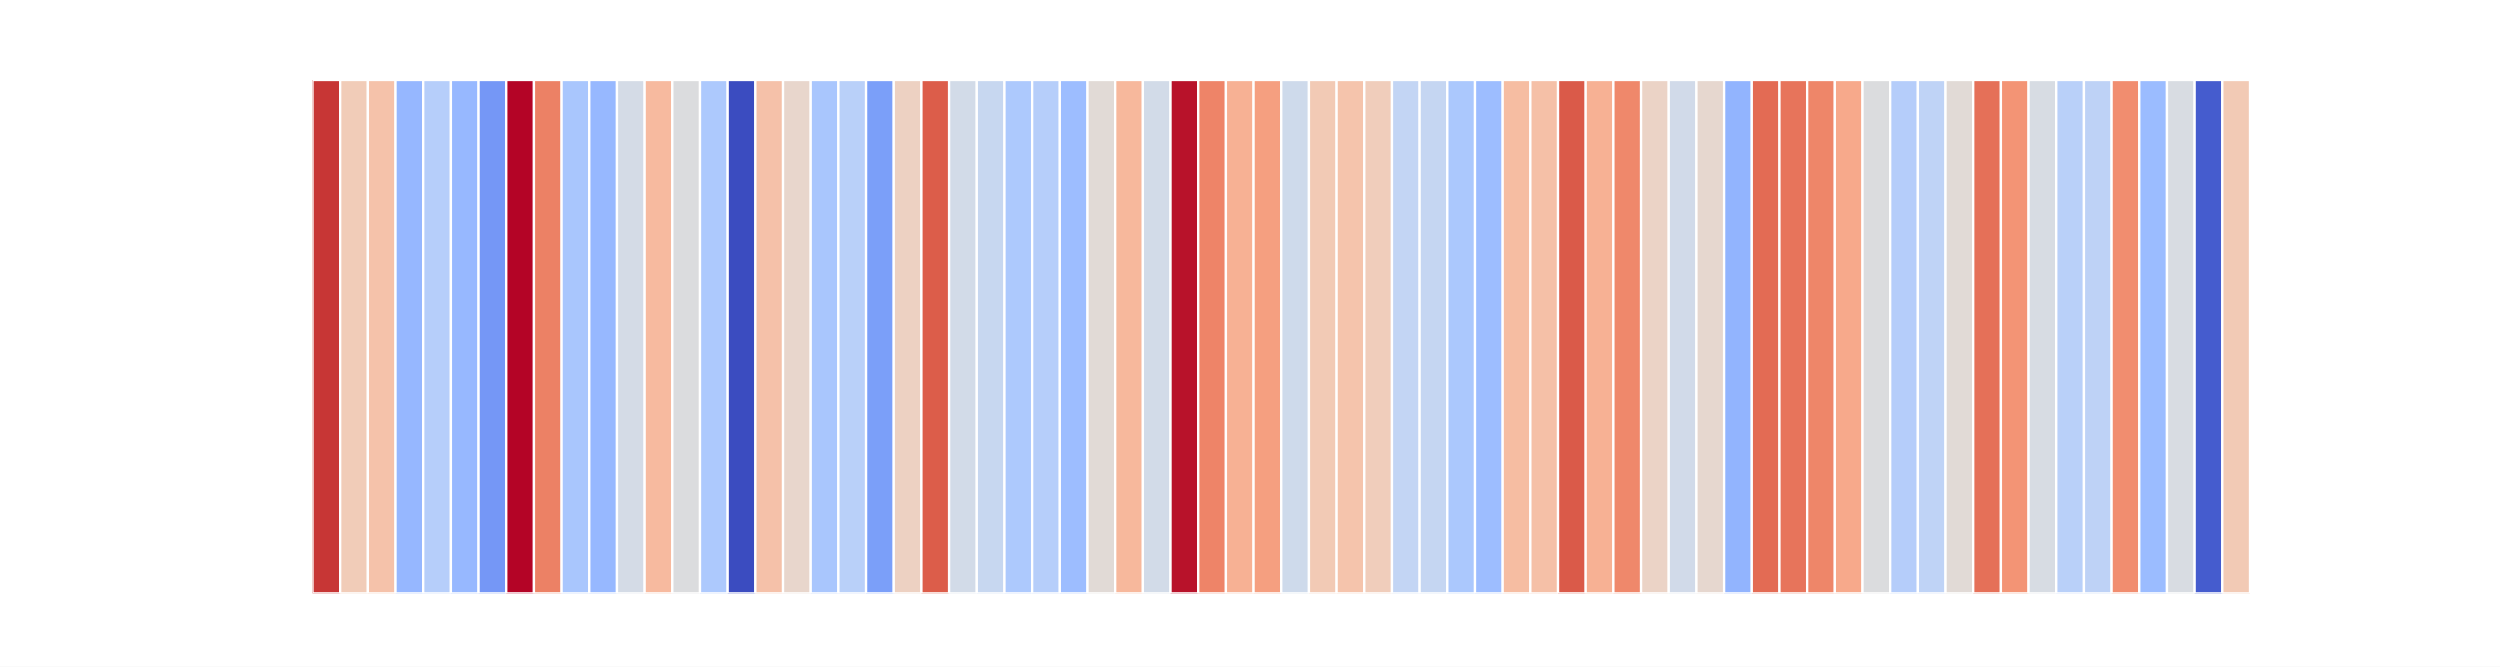
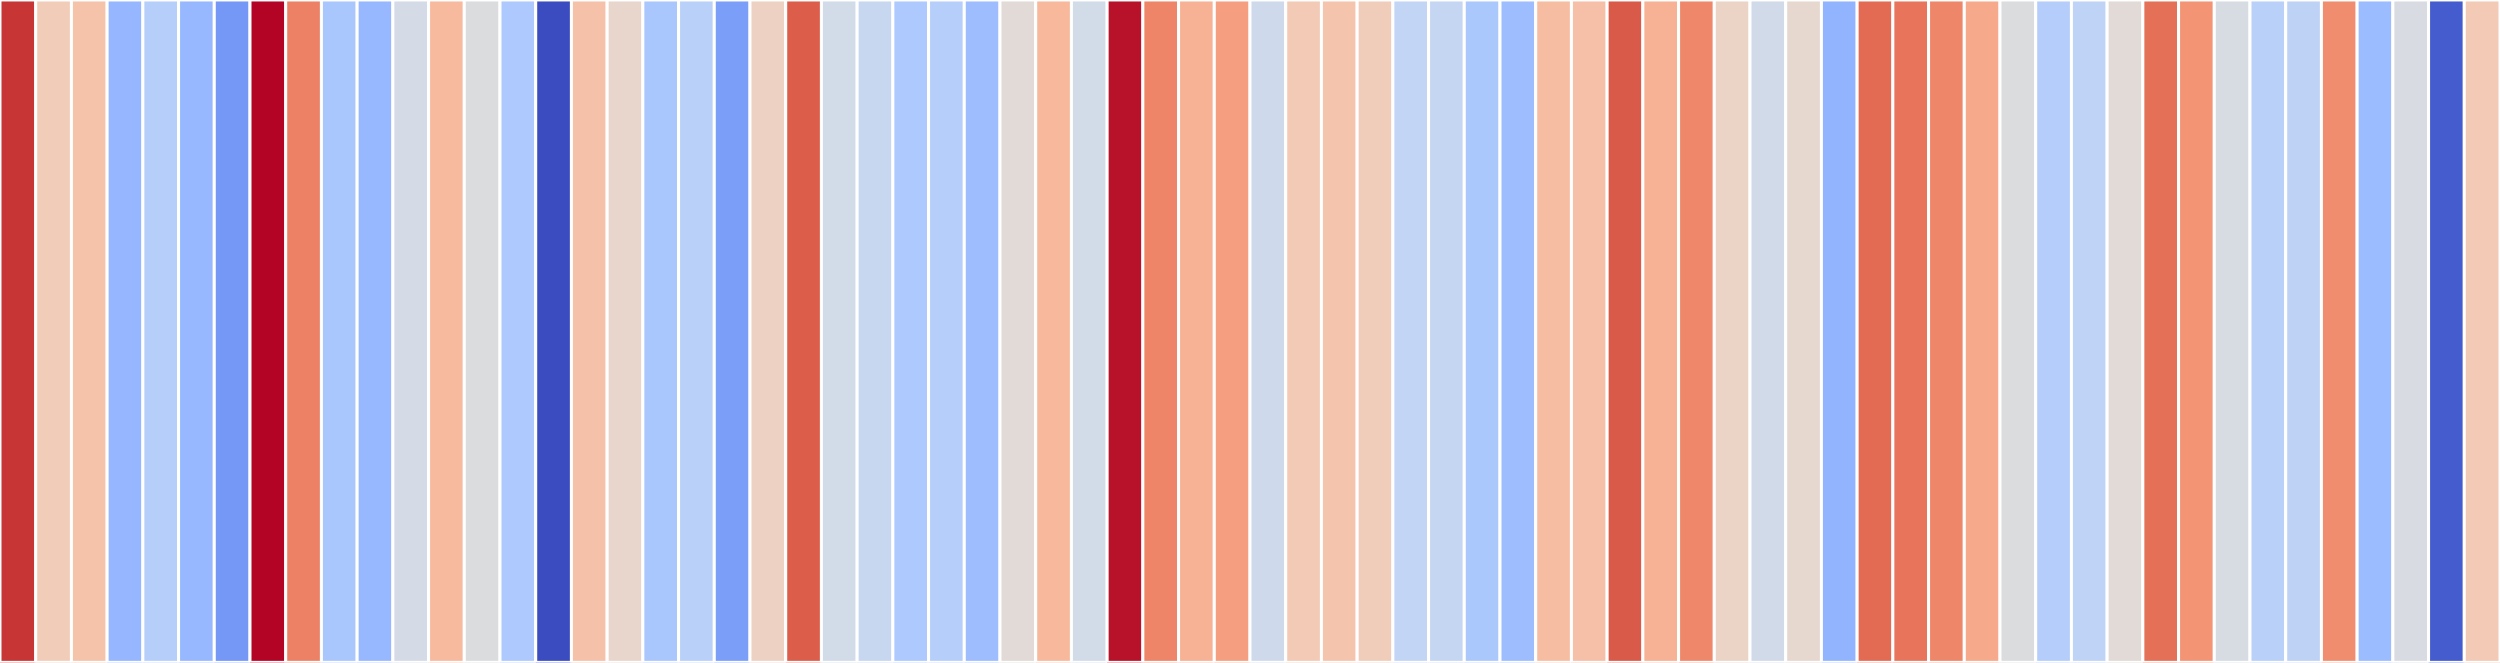
- <svg xmlns="http://www.w3.org/2000/svg" width="1080pt" height="288pt" viewBox="0 0 1080 288" version="1.1">
+ <svg xmlns="http://www.w3.org/2000/svg" width="837pt" height="221.76pt" viewBox="0 0 837 221.76" version="1.1">
  <defs>
    <style type="text/css">*{stroke-linejoin: round; stroke-linecap: butt}</style>
  </defs>
  <g id="figure_1">
    <g id="patch_1">
-       <path d="M 0 288  L 1080 288  L 1080 0  L 0 0  z " style="fill: #ffffff" />
+       <path d="M 0 221.76  L 837 221.76  L 837 0  L 0 0  z " style="fill: #ffffff" />
    </g>
    <g id="axes_1">
-       <g id="patch_2">
-         <path d="M 135 256.32  L 972 256.32  L 972 34.56  L 135 34.56  z " style="fill: #ffffff" />
+       <g id="QuadMesh_1">
+         <path d="M 0 -0  L 11.957 -0  L 11.957 221.76  L 0 221.76  L 0 -0  " clip-path="url(#pfcb95617bd)" style="fill: #c73635; stroke: #ffffff" />
+         <path d="M 11.957 -0  L 23.914 -0  L 23.914 221.76  L 11.957 221.76  L 11.957 -0  " clip-path="url(#pfcb95617bd)" style="fill: #f1ccb8; stroke: #ffffff" />
+         <path d="M 23.914 -0  L 35.871 -0  L 35.871 221.76  L 23.914 221.76  L 23.914 -0  " clip-path="url(#pfcb95617bd)" style="fill: #f5c2aa; stroke: #ffffff" />
+         <path d="M 35.871 -0  L 47.829 -0  L 47.829 221.76  L 35.871 221.76  L 35.871 -0  " clip-path="url(#pfcb95617bd)" style="fill: #96b7ff; stroke: #ffffff" />
+         <path d="M 47.829 -0  L 59.786 -0  L 59.786 221.76  L 47.829 221.76  L 47.829 -0  " clip-path="url(#pfcb95617bd)" style="fill: #b6cefa; stroke: #ffffff" />
+         <path d="M 59.786 -0  L 71.743 -0  L 71.743 221.76  L 59.786 221.76  L 59.786 -0  " clip-path="url(#pfcb95617bd)" style="fill: #97b8ff; stroke: #ffffff" />
+         <path d="M 71.743 -0  L 83.7 -0  L 83.7 221.76  L 71.743 221.76  L 71.743 -0  " clip-path="url(#pfcb95617bd)" style="fill: #7597f6; stroke: #ffffff" />
+         <path d="M 83.7 -0  L 95.657 -0  L 95.657 221.76  L 83.7 221.76  L 83.7 -0  " clip-path="url(#pfcb95617bd)" style="fill: #b40426; stroke: #ffffff" />
+         <path d="M 95.657 -0  L 107.614 -0  L 107.614 221.76  L 95.657 221.76  L 95.657 -0  " clip-path="url(#pfcb95617bd)" style="fill: #ec8165; stroke: #ffffff" />
+         <path d="M 107.614 -0  L 119.571 -0  L 119.571 221.76  L 107.614 221.76  L 107.614 -0  " clip-path="url(#pfcb95617bd)" style="fill: #a9c6fd; stroke: #ffffff" />
+         <path d="M 119.571 -0  L 131.529 -0  L 131.529 221.76  L 119.571 221.76  L 119.571 -0  " clip-path="url(#pfcb95617bd)" style="fill: #97b8ff; stroke: #ffffff" />
+         <path d="M 131.529 -0  L 143.486 -0  L 143.486 221.76  L 131.529 221.76  L 131.529 -0  " clip-path="url(#pfcb95617bd)" style="fill: #d4dbe6; stroke: #ffffff" />
+         <path d="M 143.486 -0  L 155.443 -0  L 155.443 221.76  L 143.486 221.76  L 143.486 -0  " clip-path="url(#pfcb95617bd)" style="fill: #f7ba9f; stroke: #ffffff" />
+         <path d="M 155.443 -0  L 167.4 -0  L 167.4 221.76  L 155.443 221.76  L 155.443 -0  " clip-path="url(#pfcb95617bd)" style="fill: #dbdcde; stroke: #ffffff" />
+         <path d="M 167.4 -0  L 179.357 -0  L 179.357 221.76  L 167.4 221.76  L 167.4 -0  " clip-path="url(#pfcb95617bd)" style="fill: #adc9fd; stroke: #ffffff" />
+         <path d="M 179.357 -0  L 191.314 -0  L 191.314 221.76  L 179.357 221.76  L 179.357 -0  " clip-path="url(#pfcb95617bd)" style="fill: #3b4cc0; stroke: #ffffff" />
+         <path d="M 191.314 -0  L 203.271 -0  L 203.271 221.76  L 191.314 221.76  L 191.314 -0  " clip-path="url(#pfcb95617bd)" style="fill: #f5c1a9; stroke: #ffffff" />
+         <path d="M 203.271 -0  L 215.229 -0  L 215.229 221.76  L 203.271 221.76  L 203.271 -0  " clip-path="url(#pfcb95617bd)" style="fill: #e8d6cc; stroke: #ffffff" />
+         <path d="M 215.229 -0  L 227.186 -0  L 227.186 221.76  L 215.229 221.76  L 215.229 -0  " clip-path="url(#pfcb95617bd)" style="fill: #a9c6fd; stroke: #ffffff" />
+         <path d="M 227.186 -0  L 239.143 -0  L 239.143 221.76  L 227.186 221.76  L 227.186 -0  " clip-path="url(#pfcb95617bd)" style="fill: #b9d0f9; stroke: #ffffff" />
+         <path d="M 239.143 -0  L 251.1 -0  L 251.1 221.76  L 239.143 221.76  L 239.143 -0  " clip-path="url(#pfcb95617bd)" style="fill: #7b9ff9; stroke: #ffffff" />
+         <path d="M 251.1 -0  L 263.057 -0  L 263.057 221.76  L 251.1 221.76  L 251.1 -0  " clip-path="url(#pfcb95617bd)" style="fill: #edd1c2; stroke: #ffffff" />
+         <path d="M 263.057 -0  L 275.014 -0  L 275.014 221.76  L 263.057 221.76  L 263.057 -0  " clip-path="url(#pfcb95617bd)" style="fill: #dc5d4a; stroke: #ffffff" />
+         <path d="M 275.014 -0  L 286.971 -0  L 286.971 221.76  L 275.014 221.76  L 275.014 -0  " clip-path="url(#pfcb95617bd)" style="fill: #d2dbe8; stroke: #ffffff" />
+         <path d="M 286.971 -0  L 298.929 -0  L 298.929 221.76  L 286.971 221.76  L 286.971 -0  " clip-path="url(#pfcb95617bd)" style="fill: #c7d7f0; stroke: #ffffff" />
+         <path d="M 298.929 -0  L 310.886 -0  L 310.886 221.76  L 298.929 221.76  L 298.929 -0  " clip-path="url(#pfcb95617bd)" style="fill: #adc9fd; stroke: #ffffff" />
+         <path d="M 310.886 -0  L 322.843 -0  L 322.843 221.76  L 310.886 221.76  L 310.886 -0  " clip-path="url(#pfcb95617bd)" style="fill: #b6cefa; stroke: #ffffff" />
+         <path d="M 322.843 -0  L 334.8 -0  L 334.8 221.76  L 322.843 221.76  L 322.843 -0  " clip-path="url(#pfcb95617bd)" style="fill: #9dbdff; stroke: #ffffff" />
+         <path d="M 334.8 -0  L 346.757 -0  L 346.757 221.76  L 334.8 221.76  L 334.8 -0  " clip-path="url(#pfcb95617bd)" style="fill: #e1dad6; stroke: #ffffff" />
+         <path d="M 346.757 -0  L 358.714 -0  L 358.714 221.76  L 346.757 221.76  L 346.757 -0  " clip-path="url(#pfcb95617bd)" style="fill: #f7b89c; stroke: #ffffff" />
+         <path d="M 358.714 -0  L 370.671 -0  L 370.671 221.76  L 358.714 221.76  L 358.714 -0  " clip-path="url(#pfcb95617bd)" style="fill: #d2dbe8; stroke: #ffffff" />
+         <path d="M 370.671 -0  L 382.629 -0  L 382.629 221.76  L 370.671 221.76  L 370.671 -0  " clip-path="url(#pfcb95617bd)" style="fill: #b8122a; stroke: #ffffff" />
+         <path d="M 382.629 -0  L 394.586 -0  L 394.586 221.76  L 382.629 221.76  L 382.629 -0  " clip-path="url(#pfcb95617bd)" style="fill: #ee8468; stroke: #ffffff" />
+         <path d="M 394.586 -0  L 406.543 -0  L 406.543 221.76  L 394.586 221.76  L 394.586 -0  " clip-path="url(#pfcb95617bd)" style="fill: #f7b194; stroke: #ffffff" />
+         <path d="M 406.543 -0  L 418.5 -0  L 418.5 221.76  L 406.543 221.76  L 406.543 -0  " clip-path="url(#pfcb95617bd)" style="fill: #f59f80; stroke: #ffffff" />
+         <path d="M 418.5 -0  L 430.457 -0  L 430.457 221.76  L 418.5 221.76  L 418.5 -0  " clip-path="url(#pfcb95617bd)" style="fill: #cedaeb; stroke: #ffffff" />
+         <path d="M 430.457 -0  L 442.414 -0  L 442.414 221.76  L 430.457 221.76  L 430.457 -0  " clip-path="url(#pfcb95617bd)" style="fill: #f2cab5; stroke: #ffffff" />
+         <path d="M 442.414 -0  L 454.371 -0  L 454.371 221.76  L 442.414 221.76  L 442.414 -0  " clip-path="url(#pfcb95617bd)" style="fill: #f5c4ac; stroke: #ffffff" />
+         <path d="M 454.371 -0  L 466.329 -0  L 466.329 221.76  L 454.371 221.76  L 454.371 -0  " clip-path="url(#pfcb95617bd)" style="fill: #f0cdbb; stroke: #ffffff" />
+         <path d="M 466.329 -0  L 478.286 -0  L 478.286 221.76  L 466.329 221.76  L 466.329 -0  " clip-path="url(#pfcb95617bd)" style="fill: #c3d5f4; stroke: #ffffff" />
+         <path d="M 478.286 -0  L 490.243 -0  L 490.243 221.76  L 478.286 221.76  L 478.286 -0  " clip-path="url(#pfcb95617bd)" style="fill: #c5d6f2; stroke: #ffffff" />
+         <path d="M 490.243 -0  L 502.2 -0  L 502.2 221.76  L 490.243 221.76  L 490.243 -0  " clip-path="url(#pfcb95617bd)" style="fill: #abc8fd; stroke: #ffffff" />
+         <path d="M 502.2 -0  L 514.157 -0  L 514.157 221.76  L 502.2 221.76  L 502.2 -0  " clip-path="url(#pfcb95617bd)" style="fill: #9dbdff; stroke: #ffffff" />
+         <path d="M 514.157 -0  L 526.114 -0  L 526.114 221.76  L 514.157 221.76  L 514.157 -0  " clip-path="url(#pfcb95617bd)" style="fill: #f6bda2; stroke: #ffffff" />
+         <path d="M 526.114 -0  L 538.071 -0  L 538.071 221.76  L 526.114 221.76  L 526.114 -0  " clip-path="url(#pfcb95617bd)" style="fill: #f5c0a7; stroke: #ffffff" />
+         <path d="M 538.071 -0  L 550.029 -0  L 550.029 221.76  L 538.071 221.76  L 538.071 -0  " clip-path="url(#pfcb95617bd)" style="fill: #da5a49; stroke: #ffffff" />
+         <path d="M 550.029 -0  L 561.986 -0  L 561.986 221.76  L 550.029 221.76  L 550.029 -0  " clip-path="url(#pfcb95617bd)" style="fill: #f7b194; stroke: #ffffff" />
+         <path d="M 561.986 -0  L 573.943 -0  L 573.943 221.76  L 561.986 221.76  L 561.986 -0  " clip-path="url(#pfcb95617bd)" style="fill: #ef886b; stroke: #ffffff" />
+         <path d="M 573.943 -0  L 585.9 -0  L 585.9 221.76  L 573.943 221.76  L 573.943 -0  " clip-path="url(#pfcb95617bd)" style="fill: #ebd3c6; stroke: #ffffff" />
+         <path d="M 585.9 -0  L 597.857 -0  L 597.857 221.76  L 585.9 221.76  L 585.9 -0  " clip-path="url(#pfcb95617bd)" style="fill: #d1dae9; stroke: #ffffff" />
+         <path d="M 597.857 -0  L 609.814 -0  L 609.814 221.76  L 597.857 221.76  L 597.857 -0  " clip-path="url(#pfcb95617bd)" style="fill: #e6d7cf; stroke: #ffffff" />
+         <path d="M 609.814 -0  L 621.771 -0  L 621.771 221.76  L 609.814 221.76  L 609.814 -0  " clip-path="url(#pfcb95617bd)" style="fill: #92b4fe; stroke: #ffffff" />
+         <path d="M 621.771 -0  L 633.729 -0  L 633.729 221.76  L 621.771 221.76  L 621.771 -0  " clip-path="url(#pfcb95617bd)" style="fill: #e36b54; stroke: #ffffff" />
+         <path d="M 633.729 -0  L 645.686 -0  L 645.686 221.76  L 633.729 221.76  L 633.729 -0  " clip-path="url(#pfcb95617bd)" style="fill: #e7745b; stroke: #ffffff" />
+         <path d="M 645.686 -0  L 657.643 -0  L 657.643 221.76  L 645.686 221.76  L 645.686 -0  " clip-path="url(#pfcb95617bd)" style="fill: #ee8669; stroke: #ffffff" />
+         <path d="M 657.643 -0  L 669.6 -0  L 669.6 221.76  L 657.643 221.76  L 657.643 -0  " clip-path="url(#pfcb95617bd)" style="fill: #f7a98b; stroke: #ffffff" />
+         <path d="M 669.6 -0  L 681.557 -0  L 681.557 221.76  L 669.6 221.76  L 669.6 -0  " clip-path="url(#pfcb95617bd)" style="fill: #dbdcde; stroke: #ffffff" />
+         <path d="M 681.557 -0  L 693.514 -0  L 693.514 221.76  L 681.557 221.76  L 681.557 -0  " clip-path="url(#pfcb95617bd)" style="fill: #b5cdfa; stroke: #ffffff" />
+         <path d="M 693.514 -0  L 705.471 -0  L 705.471 221.76  L 693.514 221.76  L 693.514 -0  " clip-path="url(#pfcb95617bd)" style="fill: #bfd3f6; stroke: #ffffff" />
+         <path d="M 705.471 -0  L 717.429 -0  L 717.429 221.76  L 705.471 221.76  L 705.471 -0  " clip-path="url(#pfcb95617bd)" style="fill: #e1dad6; stroke: #ffffff" />
+         <path d="M 717.429 -0  L 729.386 -0  L 729.386 221.76  L 717.429 221.76  L 717.429 -0  " clip-path="url(#pfcb95617bd)" style="fill: #e57058; stroke: #ffffff" />
+         <path d="M 729.386 -0  L 741.343 -0  L 741.343 221.76  L 729.386 221.76  L 729.386 -0  " clip-path="url(#pfcb95617bd)" style="fill: #f39475; stroke: #ffffff" />
+         <path d="M 741.343 -0  L 753.3 -0  L 753.3 221.76  L 741.343 221.76  L 741.343 -0  " clip-path="url(#pfcb95617bd)" style="fill: #d7dce3; stroke: #ffffff" />
+         <path d="M 753.3 -0  L 765.257 -0  L 765.257 221.76  L 753.3 221.76  L 753.3 -0  " clip-path="url(#pfcb95617bd)" style="fill: #b9d0f9; stroke: #ffffff" />
+         <path d="M 765.257 -0  L 777.214 -0  L 777.214 221.76  L 765.257 221.76  L 765.257 -0  " clip-path="url(#pfcb95617bd)" style="fill: #bed2f6; stroke: #ffffff" />
+         <path d="M 777.214 -0  L 789.171 -0  L 789.171 221.76  L 777.214 221.76  L 777.214 -0  " clip-path="url(#pfcb95617bd)" style="fill: #f18d6f; stroke: #ffffff" />
+         <path d="M 789.171 -0  L 801.129 -0  L 801.129 221.76  L 789.171 221.76  L 789.171 -0  " clip-path="url(#pfcb95617bd)" style="fill: #9bbcff; stroke: #ffffff" />
+         <path d="M 801.129 -0  L 813.086 -0  L 813.086 221.76  L 801.129 221.76  L 801.129 -0  " clip-path="url(#pfcb95617bd)" style="fill: #d8dce2; stroke: #ffffff" />
+         <path d="M 813.086 -0  L 825.043 -0  L 825.043 221.76  L 813.086 221.76  L 813.086 -0  " clip-path="url(#pfcb95617bd)" style="fill: #455cce; stroke: #ffffff" />
+         <path d="M 825.043 -0  L 837 -0  L 837 221.76  L 825.043 221.76  L 825.043 -0  " clip-path="url(#pfcb95617bd)" style="fill: #f2cab5; stroke: #ffffff" />
      </g>
-       <g id="QuadMesh_1">
-         <path d="M 135 34.56  L 146.957 34.56  L 146.957 256.32  L 135 256.32  L 135 34.56  " clip-path="url(#p0550db3dde)" style="fill: #c73635; stroke: #ffffff" />
-         <path d="M 146.957 34.56  L 158.914 34.56  L 158.914 256.32  L 146.957 256.32  L 146.957 34.56  " clip-path="url(#p0550db3dde)" style="fill: #f1ccb8; stroke: #ffffff" />
-         <path d="M 158.914 34.56  L 170.871 34.56  L 170.871 256.32  L 158.914 256.32  L 158.914 34.56  " clip-path="url(#p0550db3dde)" style="fill: #f5c2aa; stroke: #ffffff" />
-         <path d="M 170.871 34.56  L 182.829 34.56  L 182.829 256.32  L 170.871 256.32  L 170.871 34.56  " clip-path="url(#p0550db3dde)" style="fill: #96b7ff; stroke: #ffffff" />
-         <path d="M 182.829 34.56  L 194.786 34.56  L 194.786 256.32  L 182.829 256.32  L 182.829 34.56  " clip-path="url(#p0550db3dde)" style="fill: #b6cefa; stroke: #ffffff" />
-         <path d="M 194.786 34.56  L 206.743 34.56  L 206.743 256.32  L 194.786 256.32  L 194.786 34.56  " clip-path="url(#p0550db3dde)" style="fill: #97b8ff; stroke: #ffffff" />
-         <path d="M 206.743 34.56  L 218.7 34.56  L 218.7 256.32  L 206.743 256.32  L 206.743 34.56  " clip-path="url(#p0550db3dde)" style="fill: #7597f6; stroke: #ffffff" />
-         <path d="M 218.7 34.56  L 230.657 34.56  L 230.657 256.32  L 218.7 256.32  L 218.7 34.56  " clip-path="url(#p0550db3dde)" style="fill: #b40426; stroke: #ffffff" />
-         <path d="M 230.657 34.56  L 242.614 34.56  L 242.614 256.32  L 230.657 256.32  L 230.657 34.56  " clip-path="url(#p0550db3dde)" style="fill: #ec8165; stroke: #ffffff" />
-         <path d="M 242.614 34.56  L 254.571 34.56  L 254.571 256.32  L 242.614 256.32  L 242.614 34.56  " clip-path="url(#p0550db3dde)" style="fill: #a9c6fd; stroke: #ffffff" />
-         <path d="M 254.571 34.56  L 266.529 34.56  L 266.529 256.32  L 254.571 256.32  L 254.571 34.56  " clip-path="url(#p0550db3dde)" style="fill: #97b8ff; stroke: #ffffff" />
-         <path d="M 266.529 34.56  L 278.486 34.56  L 278.486 256.32  L 266.529 256.32  L 266.529 34.56  " clip-path="url(#p0550db3dde)" style="fill: #d4dbe6; stroke: #ffffff" />
-         <path d="M 278.486 34.56  L 290.443 34.56  L 290.443 256.32  L 278.486 256.32  L 278.486 34.56  " clip-path="url(#p0550db3dde)" style="fill: #f7ba9f; stroke: #ffffff" />
-         <path d="M 290.443 34.56  L 302.4 34.56  L 302.4 256.32  L 290.443 256.32  L 290.443 34.56  " clip-path="url(#p0550db3dde)" style="fill: #dbdcde; stroke: #ffffff" />
-         <path d="M 302.4 34.56  L 314.357 34.56  L 314.357 256.32  L 302.4 256.32  L 302.4 34.56  " clip-path="url(#p0550db3dde)" style="fill: #adc9fd; stroke: #ffffff" />
-         <path d="M 314.357 34.56  L 326.314 34.56  L 326.314 256.32  L 314.357 256.32  L 314.357 34.56  " clip-path="url(#p0550db3dde)" style="fill: #3b4cc0; stroke: #ffffff" />
-         <path d="M 326.314 34.56  L 338.271 34.56  L 338.271 256.32  L 326.314 256.32  L 326.314 34.56  " clip-path="url(#p0550db3dde)" style="fill: #f5c1a9; stroke: #ffffff" />
-         <path d="M 338.271 34.56  L 350.229 34.56  L 350.229 256.32  L 338.271 256.32  L 338.271 34.56  " clip-path="url(#p0550db3dde)" style="fill: #e8d6cc; stroke: #ffffff" />
-         <path d="M 350.229 34.56  L 362.186 34.56  L 362.186 256.32  L 350.229 256.32  L 350.229 34.56  " clip-path="url(#p0550db3dde)" style="fill: #a9c6fd; stroke: #ffffff" />
-         <path d="M 362.186 34.56  L 374.143 34.56  L 374.143 256.32  L 362.186 256.32  L 362.186 34.56  " clip-path="url(#p0550db3dde)" style="fill: #b9d0f9; stroke: #ffffff" />
-         <path d="M 374.143 34.56  L 386.1 34.56  L 386.1 256.32  L 374.143 256.32  L 374.143 34.56  " clip-path="url(#p0550db3dde)" style="fill: #7b9ff9; stroke: #ffffff" />
-         <path d="M 386.1 34.56  L 398.057 34.56  L 398.057 256.32  L 386.1 256.32  L 386.1 34.56  " clip-path="url(#p0550db3dde)" style="fill: #edd1c2; stroke: #ffffff" />
-         <path d="M 398.057 34.56  L 410.014 34.56  L 410.014 256.32  L 398.057 256.32  L 398.057 34.56  " clip-path="url(#p0550db3dde)" style="fill: #dc5d4a; stroke: #ffffff" />
-         <path d="M 410.014 34.56  L 421.971 34.56  L 421.971 256.32  L 410.014 256.32  L 410.014 34.56  " clip-path="url(#p0550db3dde)" style="fill: #d2dbe8; stroke: #ffffff" />
-         <path d="M 421.971 34.56  L 433.929 34.56  L 433.929 256.32  L 421.971 256.32  L 421.971 34.56  " clip-path="url(#p0550db3dde)" style="fill: #c7d7f0; stroke: #ffffff" />
-         <path d="M 433.929 34.56  L 445.886 34.56  L 445.886 256.32  L 433.929 256.32  L 433.929 34.56  " clip-path="url(#p0550db3dde)" style="fill: #adc9fd; stroke: #ffffff" />
-         <path d="M 445.886 34.56  L 457.843 34.56  L 457.843 256.32  L 445.886 256.32  L 445.886 34.56  " clip-path="url(#p0550db3dde)" style="fill: #b6cefa; stroke: #ffffff" />
-         <path d="M 457.843 34.56  L 469.8 34.56  L 469.8 256.32  L 457.843 256.32  L 457.843 34.56  " clip-path="url(#p0550db3dde)" style="fill: #9dbdff; stroke: #ffffff" />
-         <path d="M 469.8 34.56  L 481.757 34.56  L 481.757 256.32  L 469.8 256.32  L 469.8 34.56  " clip-path="url(#p0550db3dde)" style="fill: #e1dad6; stroke: #ffffff" />
-         <path d="M 481.757 34.56  L 493.714 34.56  L 493.714 256.32  L 481.757 256.32  L 481.757 34.56  " clip-path="url(#p0550db3dde)" style="fill: #f7b89c; stroke: #ffffff" />
-         <path d="M 493.714 34.56  L 505.671 34.56  L 505.671 256.32  L 493.714 256.32  L 493.714 34.56  " clip-path="url(#p0550db3dde)" style="fill: #d2dbe8; stroke: #ffffff" />
-         <path d="M 505.671 34.56  L 517.629 34.56  L 517.629 256.32  L 505.671 256.32  L 505.671 34.56  " clip-path="url(#p0550db3dde)" style="fill: #b8122a; stroke: #ffffff" />
-         <path d="M 517.629 34.56  L 529.586 34.56  L 529.586 256.32  L 517.629 256.32  L 517.629 34.56  " clip-path="url(#p0550db3dde)" style="fill: #ee8468; stroke: #ffffff" />
-         <path d="M 529.586 34.56  L 541.543 34.56  L 541.543 256.32  L 529.586 256.32  L 529.586 34.56  " clip-path="url(#p0550db3dde)" style="fill: #f7b194; stroke: #ffffff" />
-         <path d="M 541.543 34.56  L 553.5 34.56  L 553.5 256.32  L 541.543 256.32  L 541.543 34.56  " clip-path="url(#p0550db3dde)" style="fill: #f59f80; stroke: #ffffff" />
-         <path d="M 553.5 34.56  L 565.457 34.56  L 565.457 256.32  L 553.5 256.32  L 553.5 34.56  " clip-path="url(#p0550db3dde)" style="fill: #cedaeb; stroke: #ffffff" />
-         <path d="M 565.457 34.56  L 577.414 34.56  L 577.414 256.32  L 565.457 256.32  L 565.457 34.56  " clip-path="url(#p0550db3dde)" style="fill: #f2cab5; stroke: #ffffff" />
-         <path d="M 577.414 34.56  L 589.371 34.56  L 589.371 256.32  L 577.414 256.32  L 577.414 34.56  " clip-path="url(#p0550db3dde)" style="fill: #f5c4ac; stroke: #ffffff" />
-         <path d="M 589.371 34.56  L 601.329 34.56  L 601.329 256.32  L 589.371 256.32  L 589.371 34.56  " clip-path="url(#p0550db3dde)" style="fill: #f0cdbb; stroke: #ffffff" />
-         <path d="M 601.329 34.56  L 613.286 34.56  L 613.286 256.32  L 601.329 256.32  L 601.329 34.56  " clip-path="url(#p0550db3dde)" style="fill: #c3d5f4; stroke: #ffffff" />
-         <path d="M 613.286 34.56  L 625.243 34.56  L 625.243 256.32  L 613.286 256.32  L 613.286 34.56  " clip-path="url(#p0550db3dde)" style="fill: #c5d6f2; stroke: #ffffff" />
-         <path d="M 625.243 34.56  L 637.2 34.56  L 637.2 256.32  L 625.243 256.32  L 625.243 34.56  " clip-path="url(#p0550db3dde)" style="fill: #abc8fd; stroke: #ffffff" />
-         <path d="M 637.2 34.56  L 649.157 34.56  L 649.157 256.32  L 637.2 256.32  L 637.2 34.56  " clip-path="url(#p0550db3dde)" style="fill: #9dbdff; stroke: #ffffff" />
-         <path d="M 649.157 34.56  L 661.114 34.56  L 661.114 256.32  L 649.157 256.32  L 649.157 34.56  " clip-path="url(#p0550db3dde)" style="fill: #f6bda2; stroke: #ffffff" />
-         <path d="M 661.114 34.56  L 673.071 34.56  L 673.071 256.32  L 661.114 256.32  L 661.114 34.56  " clip-path="url(#p0550db3dde)" style="fill: #f5c0a7; stroke: #ffffff" />
-         <path d="M 673.071 34.56  L 685.029 34.56  L 685.029 256.32  L 673.071 256.32  L 673.071 34.56  " clip-path="url(#p0550db3dde)" style="fill: #da5a49; stroke: #ffffff" />
-         <path d="M 685.029 34.56  L 696.986 34.56  L 696.986 256.32  L 685.029 256.32  L 685.029 34.56  " clip-path="url(#p0550db3dde)" style="fill: #f7b194; stroke: #ffffff" />
-         <path d="M 696.986 34.56  L 708.943 34.56  L 708.943 256.32  L 696.986 256.32  L 696.986 34.56  " clip-path="url(#p0550db3dde)" style="fill: #ef886b; stroke: #ffffff" />
-         <path d="M 708.943 34.56  L 720.9 34.56  L 720.9 256.32  L 708.943 256.32  L 708.943 34.56  " clip-path="url(#p0550db3dde)" style="fill: #ebd3c6; stroke: #ffffff" />
-         <path d="M 720.9 34.56  L 732.857 34.56  L 732.857 256.32  L 720.9 256.32  L 720.9 34.56  " clip-path="url(#p0550db3dde)" style="fill: #d1dae9; stroke: #ffffff" />
-         <path d="M 732.857 34.56  L 744.814 34.56  L 744.814 256.32  L 732.857 256.32  L 732.857 34.56  " clip-path="url(#p0550db3dde)" style="fill: #e6d7cf; stroke: #ffffff" />
-         <path d="M 744.814 34.56  L 756.771 34.56  L 756.771 256.32  L 744.814 256.32  L 744.814 34.56  " clip-path="url(#p0550db3dde)" style="fill: #92b4fe; stroke: #ffffff" />
-         <path d="M 756.771 34.56  L 768.729 34.56  L 768.729 256.32  L 756.771 256.32  L 756.771 34.56  " clip-path="url(#p0550db3dde)" style="fill: #e36b54; stroke: #ffffff" />
-         <path d="M 768.729 34.56  L 780.686 34.56  L 780.686 256.32  L 768.729 256.32  L 768.729 34.56  " clip-path="url(#p0550db3dde)" style="fill: #e7745b; stroke: #ffffff" />
-         <path d="M 780.686 34.56  L 792.643 34.56  L 792.643 256.32  L 780.686 256.32  L 780.686 34.56  " clip-path="url(#p0550db3dde)" style="fill: #ee8669; stroke: #ffffff" />
-         <path d="M 792.643 34.56  L 804.6 34.56  L 804.6 256.32  L 792.643 256.32  L 792.643 34.56  " clip-path="url(#p0550db3dde)" style="fill: #f7a98b; stroke: #ffffff" />
-         <path d="M 804.6 34.56  L 816.557 34.56  L 816.557 256.32  L 804.6 256.32  L 804.6 34.56  " clip-path="url(#p0550db3dde)" style="fill: #dbdcde; stroke: #ffffff" />
-         <path d="M 816.557 34.56  L 828.514 34.56  L 828.514 256.32  L 816.557 256.32  L 816.557 34.56  " clip-path="url(#p0550db3dde)" style="fill: #b5cdfa; stroke: #ffffff" />
-         <path d="M 828.514 34.56  L 840.471 34.56  L 840.471 256.32  L 828.514 256.32  L 828.514 34.56  " clip-path="url(#p0550db3dde)" style="fill: #bfd3f6; stroke: #ffffff" />
-         <path d="M 840.471 34.56  L 852.429 34.56  L 852.429 256.32  L 840.471 256.32  L 840.471 34.56  " clip-path="url(#p0550db3dde)" style="fill: #e1dad6; stroke: #ffffff" />
-         <path d="M 852.429 34.56  L 864.386 34.56  L 864.386 256.32  L 852.429 256.32  L 852.429 34.56  " clip-path="url(#p0550db3dde)" style="fill: #e57058; stroke: #ffffff" />
-         <path d="M 864.386 34.56  L 876.343 34.56  L 876.343 256.32  L 864.386 256.32  L 864.386 34.56  " clip-path="url(#p0550db3dde)" style="fill: #f39475; stroke: #ffffff" />
-         <path d="M 876.343 34.56  L 888.3 34.56  L 888.3 256.32  L 876.343 256.32  L 876.343 34.56  " clip-path="url(#p0550db3dde)" style="fill: #d7dce3; stroke: #ffffff" />
-         <path d="M 888.3 34.56  L 900.257 34.56  L 900.257 256.32  L 888.3 256.32  L 888.3 34.56  " clip-path="url(#p0550db3dde)" style="fill: #b9d0f9; stroke: #ffffff" />
-         <path d="M 900.257 34.56  L 912.214 34.56  L 912.214 256.32  L 900.257 256.32  L 900.257 34.56  " clip-path="url(#p0550db3dde)" style="fill: #bed2f6; stroke: #ffffff" />
-         <path d="M 912.214 34.56  L 924.171 34.56  L 924.171 256.32  L 912.214 256.32  L 912.214 34.56  " clip-path="url(#p0550db3dde)" style="fill: #f18d6f; stroke: #ffffff" />
-         <path d="M 924.171 34.56  L 936.129 34.56  L 936.129 256.32  L 924.171 256.32  L 924.171 34.56  " clip-path="url(#p0550db3dde)" style="fill: #9bbcff; stroke: #ffffff" />
-         <path d="M 936.129 34.56  L 948.086 34.56  L 948.086 256.32  L 936.129 256.32  L 936.129 34.56  " clip-path="url(#p0550db3dde)" style="fill: #d8dce2; stroke: #ffffff" />
-         <path d="M 948.086 34.56  L 960.043 34.56  L 960.043 256.32  L 948.086 256.32  L 948.086 34.56  " clip-path="url(#p0550db3dde)" style="fill: #455cce; stroke: #ffffff" />
-         <path d="M 960.043 34.56  L 972 34.56  L 972 256.32  L 960.043 256.32  L 960.043 34.56  " clip-path="url(#p0550db3dde)" style="fill: #f2cab5; stroke: #ffffff" />
-       </g>
-       <g id="matplotlib.axis_1" />
-       <g id="matplotlib.axis_2" />
    </g>
  </g>
  <defs>
-     <clipPath id="p0550db3dde">
-       <rect x="135" y="34.56" width="837" height="221.76" />
+     <clipPath id="pfcb95617bd">
+       <rect x="0" y="-0" width="837" height="221.76" />
    </clipPath>
  </defs>
</svg>
